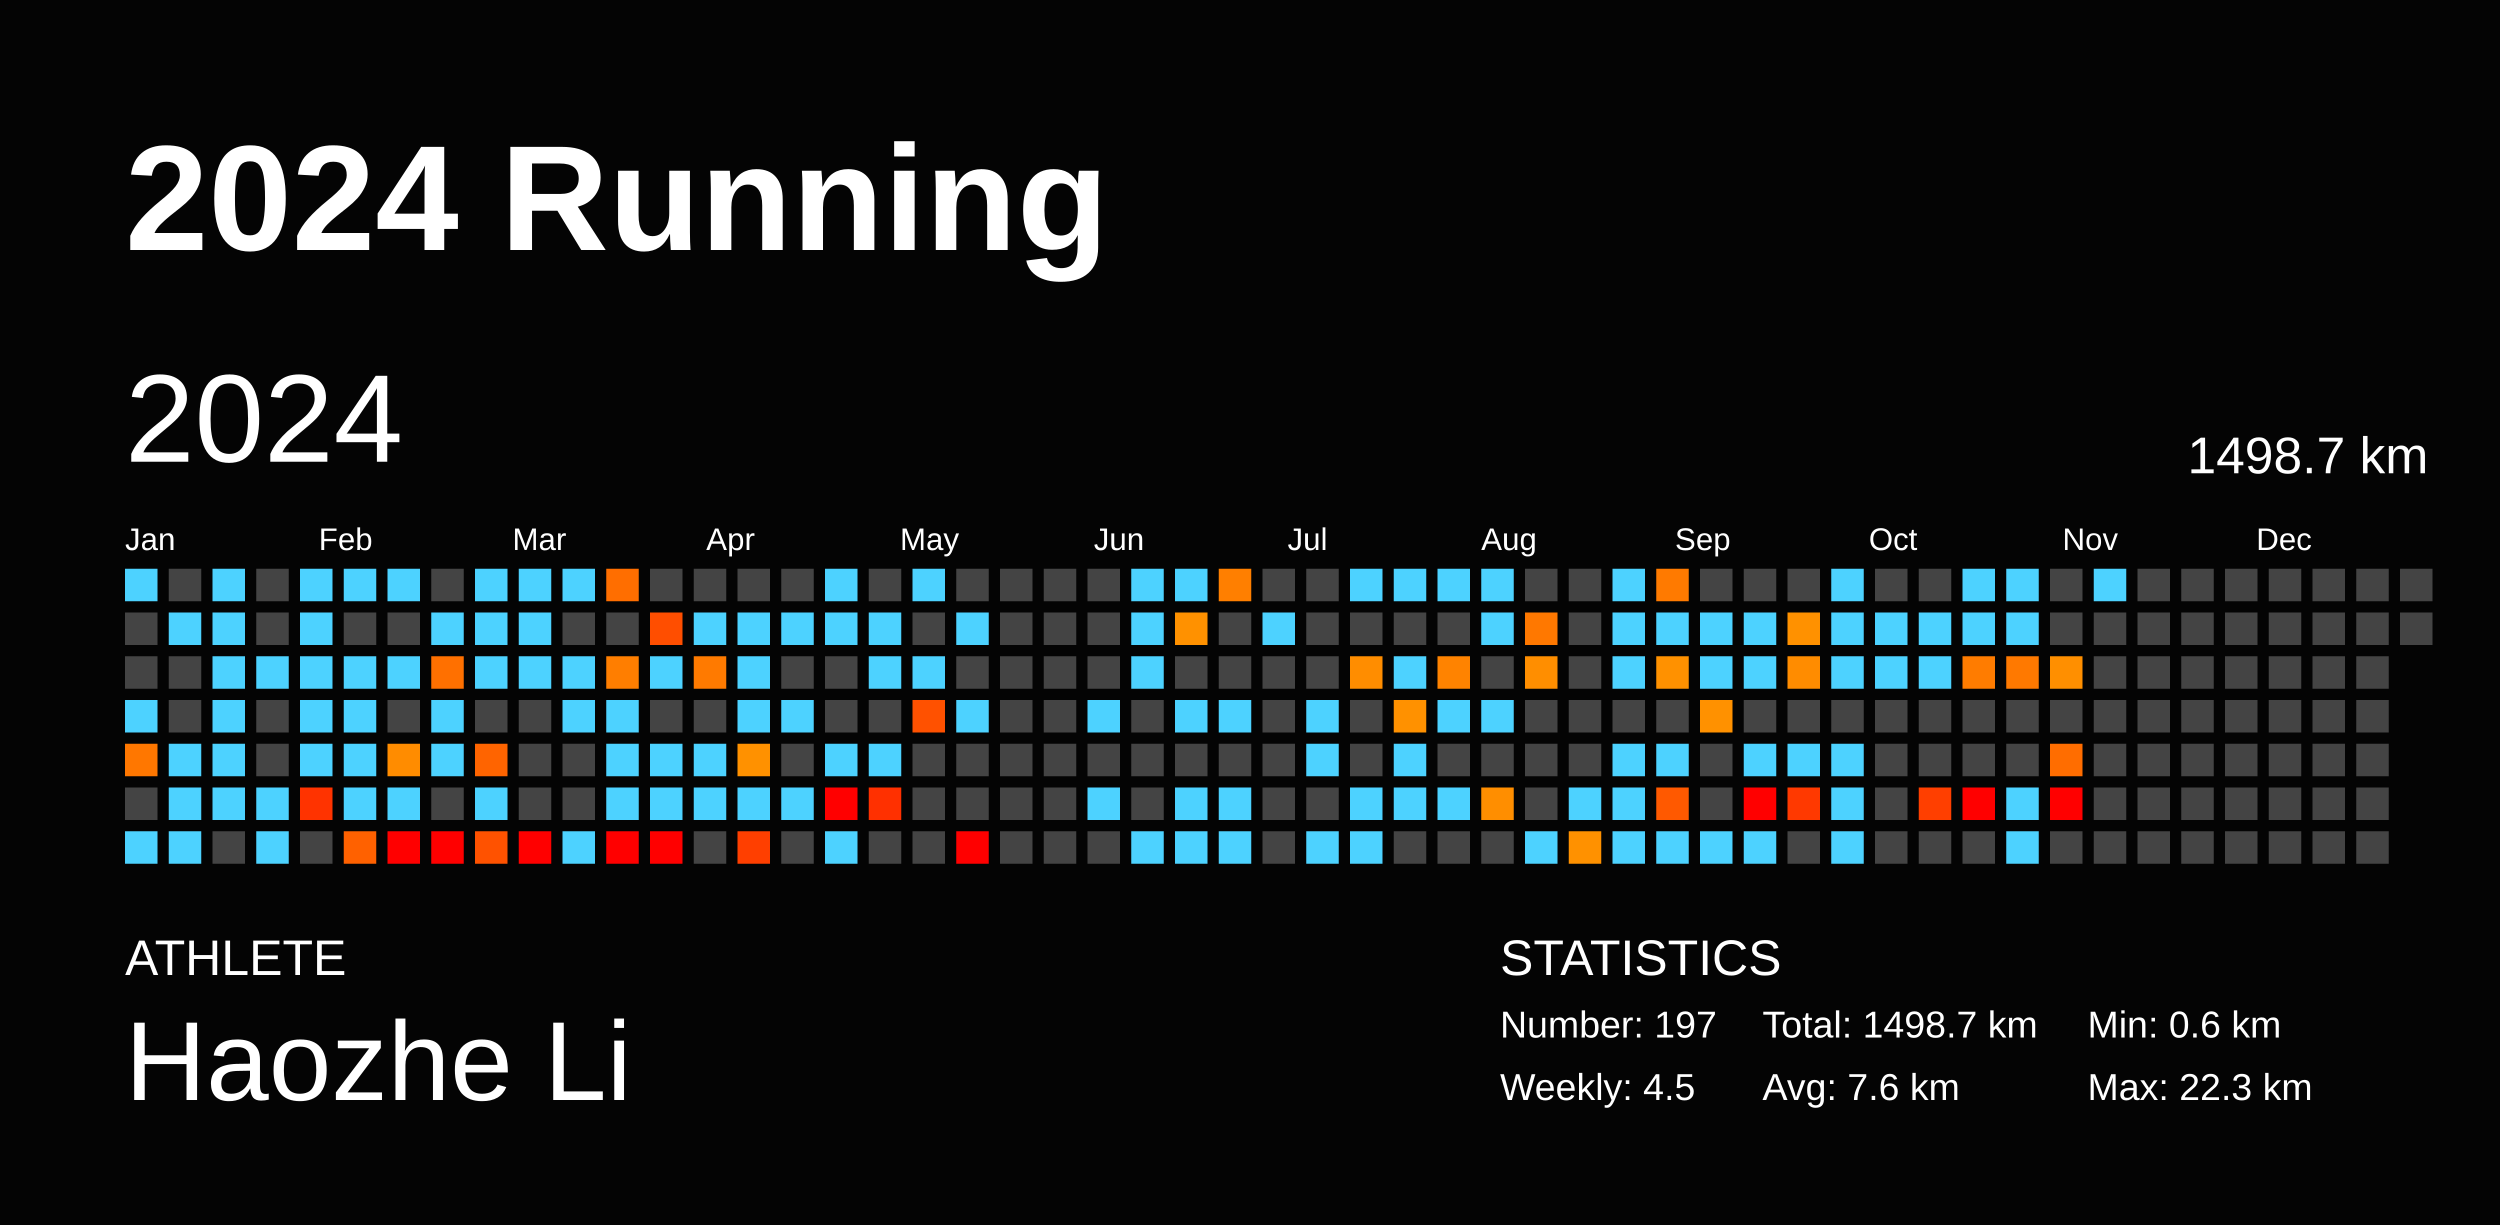
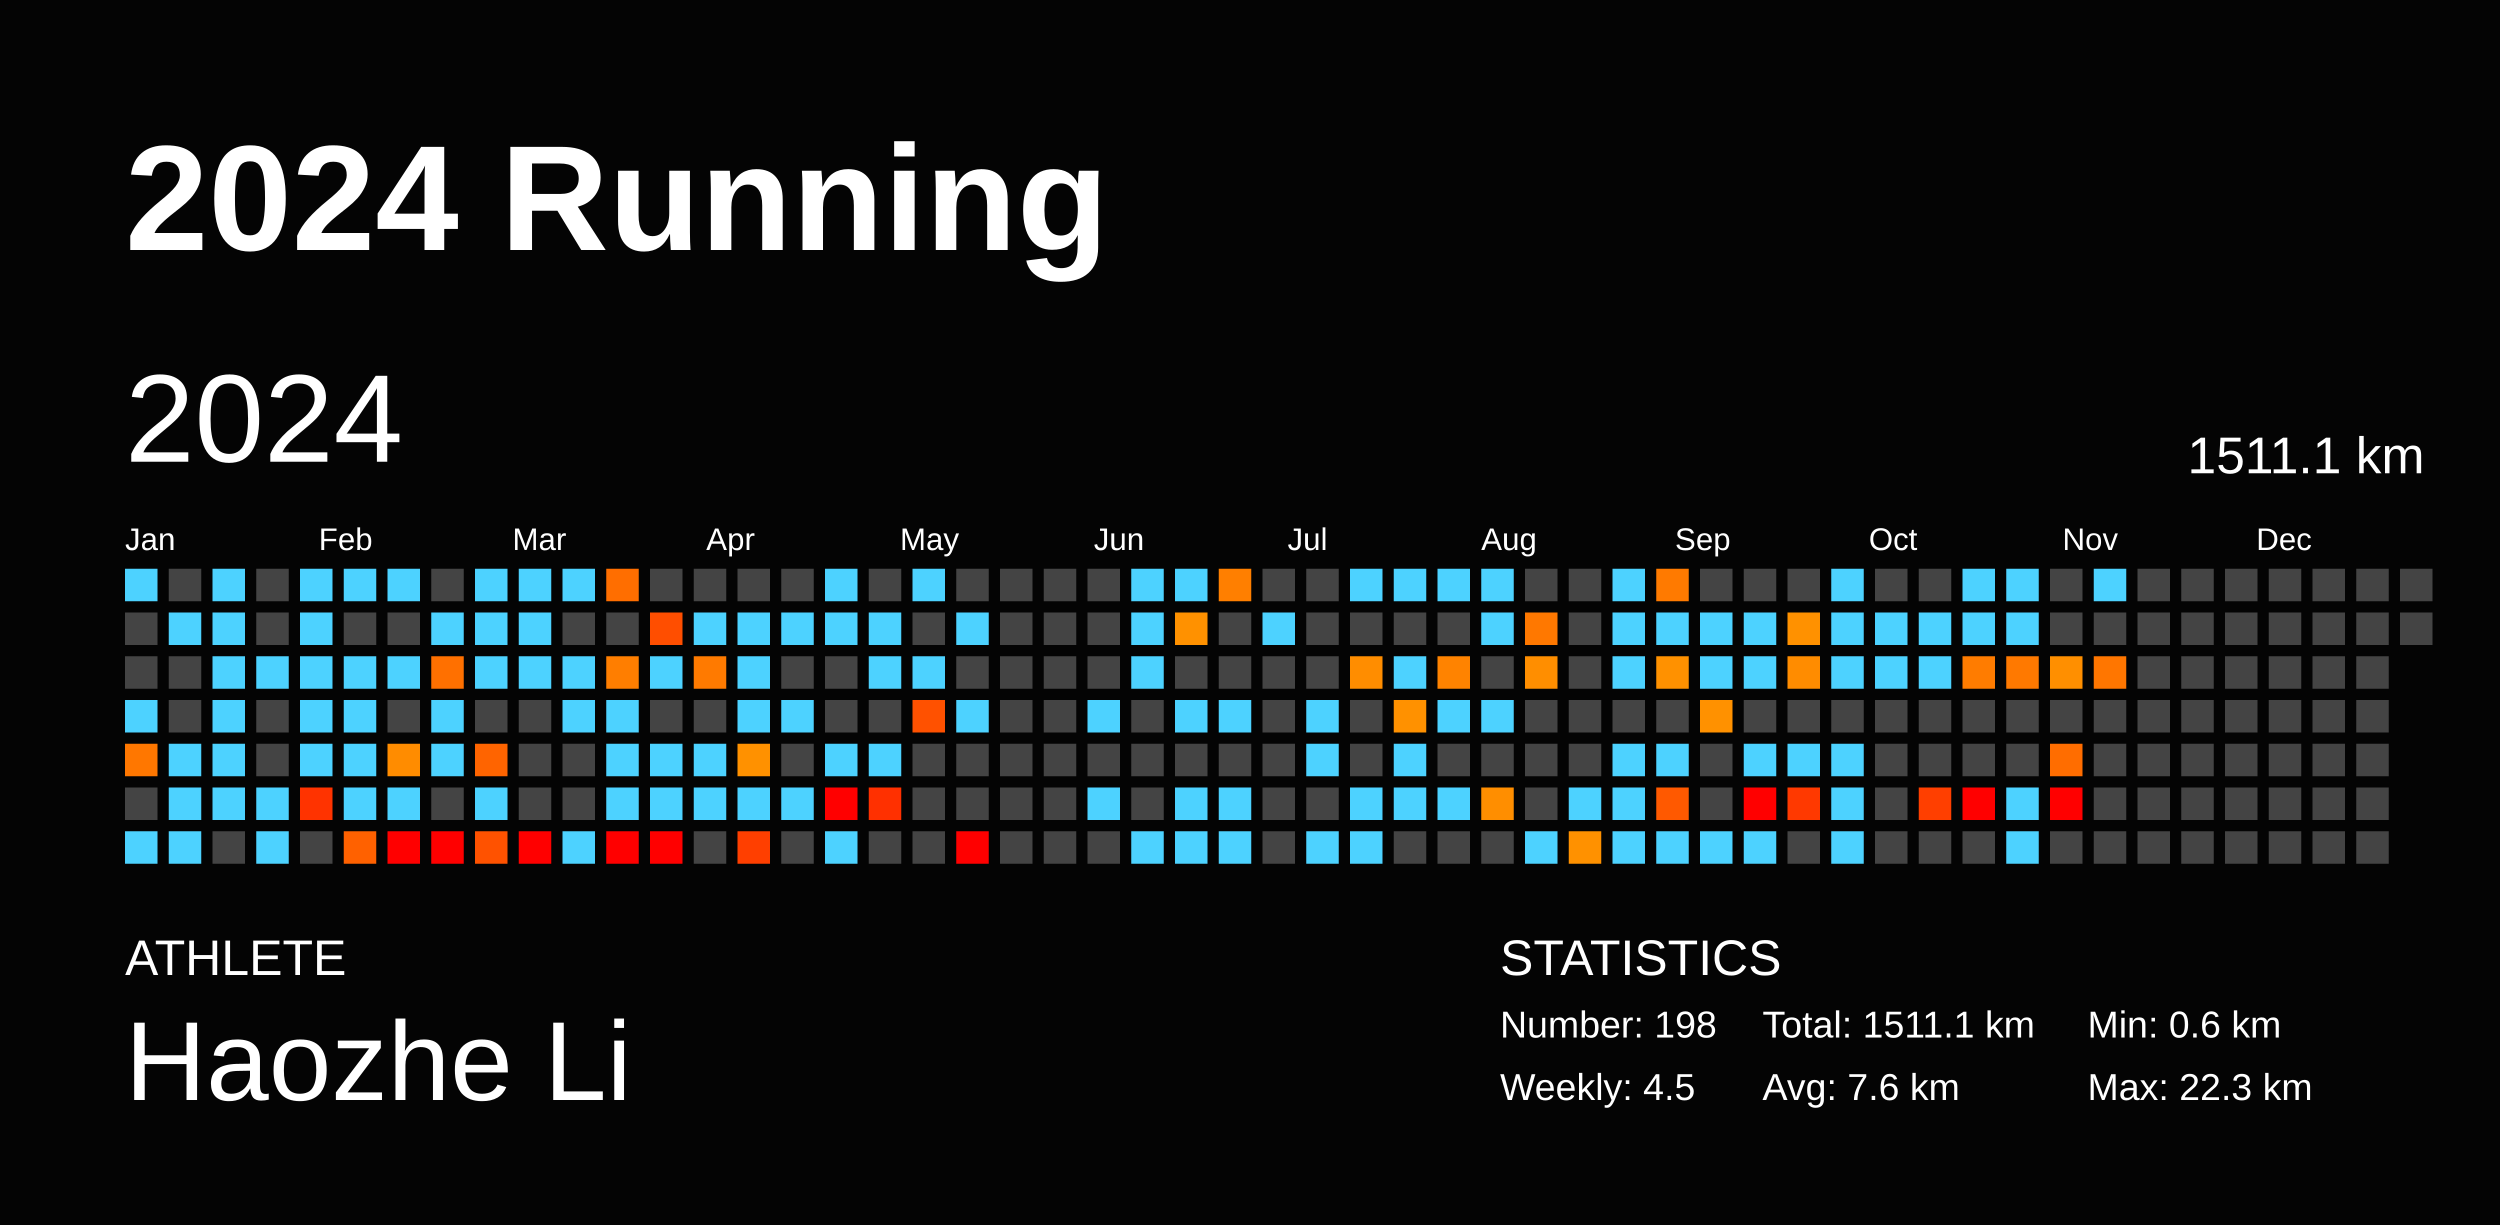
<svg xmlns="http://www.w3.org/2000/svg" baseProfile="full" height="98mm" version="1.1" viewBox="0,0,200,98" width="200mm">
  <defs />
  <rect fill="#040404" height="98" width="200" x="0" y="0" />
  <text fill="#FFFFFF" style="font-size:12px; font-family:Arial; font-weight:bold;" x="10" y="20">2024 Running</text>
  <text fill="#FFFFFF" style="font-size:4px; font-family:Arial" x="10" y="78">ATHLETE</text>
  <text fill="#FFFFFF" style="font-size:9px; font-family:Arial" x="10" y="88">Haozhe Li</text>
  <text fill="#FFFFFF" style="font-size:4px; font-family:Arial" x="120" y="78">STATISTICS</text>
-   <text fill="#FFFFFF" style="font-size:3px; font-family:Arial" x="120" y="83">Number: 197</text>
+   <text fill="#FFFFFF" style="font-size:3px; font-family:Arial" x="120" y="83">Number: 198</text>
  <text fill="#FFFFFF" style="font-size:3px; font-family:Arial" x="120" y="88">Weekly: 4.5</text>
-   <text fill="#FFFFFF" style="font-size:3px; font-family:Arial" x="141" y="83">Total: 1498.7 km</text>
+   <text fill="#FFFFFF" style="font-size:3px; font-family:Arial" x="141" y="83">Total: 1511.1 km</text>
  <text fill="#FFFFFF" style="font-size:3px; font-family:Arial" x="141" y="88">Avg: 7.6 km</text>
  <text fill="#FFFFFF" style="font-size:3px; font-family:Arial" x="167" y="83">Min: 0.6 km</text>
  <text fill="#FFFFFF" style="font-size:3px; font-family:Arial" x="167" y="88">Max: 22.3 km</text>
  <text dominant-baseline="hanging" fill="#FFFFFF" style="font-size:10.0px; font-family:Arial;" x="10" y="30">2024</text>
-   <text dominant-baseline="hanging" fill="#FFFFFF" style="font-size:4.125px; font-family:Arial;" x="175" y="35">1498.7 km</text>
+   <text dominant-baseline="hanging" fill="#FFFFFF" style="font-size:4.125px; font-family:Arial;" x="175" y="35">1511.1 km</text>
  <text fill="#FFFFFF" style="font-size:2.5px; font-family:Arial" x="10.0" y="44">Jan</text>
  <text fill="#FFFFFF" style="font-size:2.5px; font-family:Arial" x="25.5" y="44">Feb</text>
  <text fill="#FFFFFF" style="font-size:2.5px; font-family:Arial" x="41.0" y="44">Mar</text>
  <text fill="#FFFFFF" style="font-size:2.5px; font-family:Arial" x="56.5" y="44">Apr</text>
  <text fill="#FFFFFF" style="font-size:2.5px; font-family:Arial" x="72.0" y="44">May</text>
  <text fill="#FFFFFF" style="font-size:2.5px; font-family:Arial" x="87.5" y="44">Jun</text>
  <text fill="#FFFFFF" style="font-size:2.5px; font-family:Arial" x="103.0" y="44">Jul</text>
  <text fill="#FFFFFF" style="font-size:2.5px; font-family:Arial" x="118.5" y="44">Aug</text>
  <text fill="#FFFFFF" style="font-size:2.5px; font-family:Arial" x="134.0" y="44">Sep</text>
  <text fill="#FFFFFF" style="font-size:2.5px; font-family:Arial" x="149.5" y="44">Oct</text>
  <text fill="#FFFFFF" style="font-size:2.5px; font-family:Arial" x="165.0" y="44">Nov</text>
  <text fill="#FFFFFF" style="font-size:2.5px; font-family:Arial" x="180.5" y="44">Dec</text>
  <rect fill="#4dd2ff" height="2.6" width="2.6" x="10.0" y="45.5" />
  <rect fill="#444444" height="2.6" width="2.6" x="10.0" y="49.0" />
  <rect fill="#444444" height="2.6" width="2.6" x="10.0" y="52.5" />
  <rect fill="#4dd2ff" height="2.6" width="2.6" x="10.0" y="56.0" />
  <rect fill="#ff7700" height="2.6" width="2.6" x="10.0" y="59.5" />
  <rect fill="#444444" height="2.6" width="2.6" x="10.0" y="63.0" />
  <rect fill="#4dd2ff" height="2.6" width="2.6" x="10.0" y="66.5" />
  <rect fill="#444444" height="2.6" width="2.6" x="13.5" y="45.5" />
  <rect fill="#4dd2ff" height="2.6" width="2.6" x="13.5" y="49.0" />
  <rect fill="#444444" height="2.6" width="2.6" x="13.5" y="52.5" />
  <rect fill="#444444" height="2.6" width="2.6" x="13.5" y="56.0" />
  <rect fill="#4dd2ff" height="2.6" width="2.6" x="13.5" y="59.5" />
  <rect fill="#4dd2ff" height="2.6" width="2.6" x="13.5" y="63.0" />
  <rect fill="#4dd2ff" height="2.6" width="2.6" x="13.5" y="66.5" />
  <rect fill="#4dd2ff" height="2.6" width="2.6" x="17.0" y="45.5" />
  <rect fill="#4dd2ff" height="2.6" width="2.6" x="17.0" y="49.0" />
  <rect fill="#4dd2ff" height="2.6" width="2.6" x="17.0" y="52.5" />
  <rect fill="#4dd2ff" height="2.6" width="2.6" x="17.0" y="56.0" />
  <rect fill="#4dd2ff" height="2.6" width="2.6" x="17.0" y="59.5" />
  <rect fill="#4dd2ff" height="2.6" width="2.6" x="17.0" y="63.0" />
  <rect fill="#444444" height="2.6" width="2.6" x="17.0" y="66.5" />
  <rect fill="#444444" height="2.6" width="2.6" x="20.5" y="45.5" />
  <rect fill="#444444" height="2.6" width="2.6" x="20.5" y="49.0" />
  <rect fill="#4dd2ff" height="2.6" width="2.6" x="20.5" y="52.5" />
  <rect fill="#444444" height="2.6" width="2.6" x="20.5" y="56.0" />
  <rect fill="#444444" height="2.6" width="2.6" x="20.5" y="59.5" />
  <rect fill="#4dd2ff" height="2.6" width="2.6" x="20.5" y="63.0" />
  <rect fill="#4dd2ff" height="2.6" width="2.6" x="20.5" y="66.5" />
  <rect fill="#4dd2ff" height="2.6" width="2.6" x="24.0" y="45.5" />
  <rect fill="#4dd2ff" height="2.6" width="2.6" x="24.0" y="49.0" />
  <rect fill="#4dd2ff" height="2.6" width="2.6" x="24.0" y="52.5" />
  <rect fill="#4dd2ff" height="2.6" width="2.6" x="24.0" y="56.0" />
  <rect fill="#4dd2ff" height="2.6" width="2.6" x="24.0" y="59.5" />
  <rect fill="#ff3300" height="2.6" width="2.6" x="24.0" y="63.0" />
  <rect fill="#444444" height="2.6" width="2.6" x="24.0" y="66.5" />
  <rect fill="#4dd2ff" height="2.6" width="2.6" x="27.5" y="45.5" />
  <rect fill="#444444" height="2.6" width="2.6" x="27.5" y="49.0" />
  <rect fill="#4dd2ff" height="2.6" width="2.6" x="27.5" y="52.5" />
  <rect fill="#4dd2ff" height="2.6" width="2.6" x="27.5" y="56.0" />
  <rect fill="#4dd2ff" height="2.6" width="2.6" x="27.5" y="59.5" />
  <rect fill="#4dd2ff" height="2.6" width="2.6" x="27.5" y="63.0" />
  <rect fill="#ff6100" height="2.6" width="2.6" x="27.5" y="66.5" />
  <rect fill="#4dd2ff" height="2.6" width="2.6" x="31.0" y="45.5" />
  <rect fill="#444444" height="2.6" width="2.6" x="31.0" y="49.0" />
  <rect fill="#4dd2ff" height="2.6" width="2.6" x="31.0" y="52.5" />
  <rect fill="#444444" height="2.6" width="2.6" x="31.0" y="56.0" />
  <rect fill="#ff8c00" height="2.6" width="2.6" x="31.0" y="59.5" />
  <rect fill="#4dd2ff" height="2.6" width="2.6" x="31.0" y="63.0" />
  <rect fill="red" height="2.6" width="2.6" x="31.0" y="66.5" />
  <rect fill="#444444" height="2.6" width="2.6" x="34.5" y="45.5" />
  <rect fill="#4dd2ff" height="2.6" width="2.6" x="34.5" y="49.0" />
  <rect fill="#ff7000" height="2.6" width="2.6" x="34.5" y="52.5" />
  <rect fill="#4dd2ff" height="2.6" width="2.6" x="34.5" y="56.0" />
  <rect fill="#4dd2ff" height="2.6" width="2.6" x="34.5" y="59.5" />
  <rect fill="#444444" height="2.6" width="2.6" x="34.5" y="63.0" />
  <rect fill="red" height="2.6" width="2.6" x="34.5" y="66.5" />
  <rect fill="#4dd2ff" height="2.6" width="2.6" x="38.0" y="45.5" />
  <rect fill="#4dd2ff" height="2.6" width="2.6" x="38.0" y="49.0" />
  <rect fill="#4dd2ff" height="2.6" width="2.6" x="38.0" y="52.5" />
  <rect fill="#444444" height="2.6" width="2.6" x="38.0" y="56.0" />
  <rect fill="#ff6400" height="2.6" width="2.6" x="38.0" y="59.5" />
  <rect fill="#4dd2ff" height="2.6" width="2.6" x="38.0" y="63.0" />
  <rect fill="#ff5200" height="2.6" width="2.6" x="38.0" y="66.5" />
  <rect fill="#4dd2ff" height="2.6" width="2.6" x="41.5" y="45.5" />
  <rect fill="#4dd2ff" height="2.6" width="2.6" x="41.5" y="49.0" />
  <rect fill="#4dd2ff" height="2.6" width="2.6" x="41.5" y="52.5" />
  <rect fill="#444444" height="2.6" width="2.6" x="41.5" y="56.0" />
  <rect fill="#444444" height="2.6" width="2.6" x="41.5" y="59.5" />
  <rect fill="#444444" height="2.6" width="2.6" x="41.5" y="63.0" />
  <rect fill="red" height="2.6" width="2.6" x="41.5" y="66.5" />
  <rect fill="#4dd2ff" height="2.6" width="2.6" x="45.0" y="45.5" />
  <rect fill="#444444" height="2.6" width="2.6" x="45.0" y="49.0" />
  <rect fill="#4dd2ff" height="2.6" width="2.6" x="45.0" y="52.5" />
  <rect fill="#4dd2ff" height="2.6" width="2.6" x="45.0" y="56.0" />
  <rect fill="#444444" height="2.6" width="2.6" x="45.0" y="59.5" />
  <rect fill="#444444" height="2.6" width="2.6" x="45.0" y="63.0" />
  <rect fill="#4dd2ff" height="2.6" width="2.6" x="45.0" y="66.5" />
  <rect fill="#ff6e00" height="2.6" width="2.6" x="48.5" y="45.5" />
  <rect fill="#444444" height="2.6" width="2.6" x="48.5" y="49.0" />
  <rect fill="#ff7e00" height="2.6" width="2.6" x="48.5" y="52.5" />
  <rect fill="#4dd2ff" height="2.6" width="2.6" x="48.5" y="56.0" />
  <rect fill="#4dd2ff" height="2.6" width="2.6" x="48.5" y="59.5" />
  <rect fill="#4dd2ff" height="2.6" width="2.6" x="48.5" y="63.0" />
  <rect fill="red" height="2.6" width="2.6" x="48.5" y="66.5" />
  <rect fill="#444444" height="2.6" width="2.6" x="52.0" y="45.5" />
  <rect fill="#ff4e00" height="2.6" width="2.6" x="52.0" y="49.0" />
  <rect fill="#4dd2ff" height="2.6" width="2.6" x="52.0" y="52.5" />
  <rect fill="#444444" height="2.6" width="2.6" x="52.0" y="56.0" />
  <rect fill="#4dd2ff" height="2.6" width="2.6" x="52.0" y="59.5" />
  <rect fill="#4dd2ff" height="2.6" width="2.6" x="52.0" y="63.0" />
  <rect fill="red" height="2.6" width="2.6" x="52.0" y="66.5" />
  <rect fill="#444444" height="2.6" width="2.6" x="55.5" y="45.5" />
  <rect fill="#4dd2ff" height="2.6" width="2.6" x="55.5" y="49.0" />
  <rect fill="#ff7a00" height="2.6" width="2.6" x="55.5" y="52.5" />
  <rect fill="#444444" height="2.6" width="2.6" x="55.5" y="56.0" />
  <rect fill="#4dd2ff" height="2.6" width="2.6" x="55.5" y="59.5" />
  <rect fill="#4dd2ff" height="2.6" width="2.6" x="55.5" y="63.0" />
  <rect fill="#444444" height="2.6" width="2.6" x="55.5" y="66.5" />
  <rect fill="#444444" height="2.6" width="2.6" x="59.0" y="45.5" />
  <rect fill="#4dd2ff" height="2.6" width="2.6" x="59.0" y="49.0" />
  <rect fill="#4dd2ff" height="2.6" width="2.6" x="59.0" y="52.5" />
  <rect fill="#4dd2ff" height="2.6" width="2.6" x="59.0" y="56.0" />
  <rect fill="#ff9100" height="2.6" width="2.6" x="59.0" y="59.5" />
  <rect fill="#4dd2ff" height="2.6" width="2.6" x="59.0" y="63.0" />
  <rect fill="#ff3f00" height="2.6" width="2.6" x="59.0" y="66.5" />
  <rect fill="#444444" height="2.6" width="2.6" x="62.5" y="45.5" />
  <rect fill="#4dd2ff" height="2.6" width="2.6" x="62.5" y="49.0" />
  <rect fill="#444444" height="2.6" width="2.6" x="62.5" y="52.5" />
  <rect fill="#4dd2ff" height="2.6" width="2.6" x="62.5" y="56.0" />
  <rect fill="#444444" height="2.6" width="2.6" x="62.5" y="59.5" />
  <rect fill="#4dd2ff" height="2.6" width="2.6" x="62.5" y="63.0" />
  <rect fill="#444444" height="2.6" width="2.6" x="62.5" y="66.5" />
  <rect fill="#4dd2ff" height="2.6" width="2.6" x="66.0" y="45.5" />
  <rect fill="#4dd2ff" height="2.6" width="2.6" x="66.0" y="49.0" />
  <rect fill="#444444" height="2.6" width="2.6" x="66.0" y="52.5" />
  <rect fill="#444444" height="2.6" width="2.6" x="66.0" y="56.0" />
  <rect fill="#4dd2ff" height="2.6" width="2.6" x="66.0" y="59.5" />
  <rect fill="red" height="2.6" width="2.6" x="66.0" y="63.0" />
  <rect fill="#4dd2ff" height="2.6" width="2.6" x="66.0" y="66.5" />
  <rect fill="#444444" height="2.6" width="2.6" x="69.5" y="45.5" />
  <rect fill="#4dd2ff" height="2.6" width="2.6" x="69.5" y="49.0" />
  <rect fill="#4dd2ff" height="2.6" width="2.6" x="69.5" y="52.5" />
  <rect fill="#444444" height="2.6" width="2.6" x="69.5" y="56.0" />
  <rect fill="#4dd2ff" height="2.6" width="2.6" x="69.5" y="59.5" />
  <rect fill="#ff3000" height="2.6" width="2.6" x="69.5" y="63.0" />
  <rect fill="#444444" height="2.6" width="2.6" x="69.5" y="66.5" />
  <rect fill="#4dd2ff" height="2.6" width="2.6" x="73.0" y="45.5" />
  <rect fill="#444444" height="2.6" width="2.6" x="73.0" y="49.0" />
  <rect fill="#4dd2ff" height="2.6" width="2.6" x="73.0" y="52.5" />
  <rect fill="#ff5100" height="2.6" width="2.6" x="73.0" y="56.0" />
  <rect fill="#444444" height="2.6" width="2.6" x="73.0" y="59.5" />
  <rect fill="#444444" height="2.6" width="2.6" x="73.0" y="63.0" />
  <rect fill="#444444" height="2.6" width="2.6" x="73.0" y="66.5" />
  <rect fill="#444444" height="2.6" width="2.6" x="76.5" y="45.5" />
  <rect fill="#4dd2ff" height="2.6" width="2.6" x="76.5" y="49.0" />
  <rect fill="#444444" height="2.6" width="2.6" x="76.5" y="52.5" />
  <rect fill="#4dd2ff" height="2.6" width="2.6" x="76.5" y="56.0" />
  <rect fill="#444444" height="2.6" width="2.6" x="76.5" y="59.5" />
  <rect fill="#444444" height="2.6" width="2.6" x="76.5" y="63.0" />
  <rect fill="red" height="2.6" width="2.6" x="76.5" y="66.5" />
  <rect fill="#444444" height="2.6" width="2.6" x="80.0" y="45.5" />
  <rect fill="#444444" height="2.6" width="2.6" x="80.0" y="49.0" />
  <rect fill="#444444" height="2.6" width="2.6" x="80.0" y="52.5" />
  <rect fill="#444444" height="2.6" width="2.6" x="80.0" y="56.0" />
  <rect fill="#444444" height="2.6" width="2.6" x="80.0" y="59.5" />
  <rect fill="#444444" height="2.6" width="2.6" x="80.0" y="63.0" />
  <rect fill="#444444" height="2.6" width="2.6" x="80.0" y="66.5" />
  <rect fill="#444444" height="2.6" width="2.6" x="83.5" y="45.5" />
  <rect fill="#444444" height="2.6" width="2.6" x="83.5" y="49.0" />
  <rect fill="#444444" height="2.6" width="2.6" x="83.5" y="52.5" />
  <rect fill="#444444" height="2.6" width="2.6" x="83.5" y="56.0" />
  <rect fill="#444444" height="2.6" width="2.6" x="83.5" y="59.5" />
  <rect fill="#444444" height="2.6" width="2.6" x="83.5" y="63.0" />
  <rect fill="#444444" height="2.6" width="2.6" x="83.5" y="66.5" />
  <rect fill="#444444" height="2.6" width="2.6" x="87.0" y="45.5" />
  <rect fill="#444444" height="2.6" width="2.6" x="87.0" y="49.0" />
  <rect fill="#444444" height="2.6" width="2.6" x="87.0" y="52.5" />
  <rect fill="#4dd2ff" height="2.6" width="2.6" x="87.0" y="56.0" />
  <rect fill="#444444" height="2.6" width="2.6" x="87.0" y="59.5" />
  <rect fill="#4dd2ff" height="2.6" width="2.6" x="87.0" y="63.0" />
  <rect fill="#444444" height="2.6" width="2.6" x="87.0" y="66.5" />
  <rect fill="#4dd2ff" height="2.6" width="2.6" x="90.5" y="45.5" />
  <rect fill="#4dd2ff" height="2.6" width="2.6" x="90.5" y="49.0" />
  <rect fill="#4dd2ff" height="2.6" width="2.6" x="90.5" y="52.5" />
  <rect fill="#444444" height="2.6" width="2.6" x="90.5" y="56.0" />
  <rect fill="#444444" height="2.6" width="2.6" x="90.5" y="59.5" />
  <rect fill="#444444" height="2.6" width="2.6" x="90.5" y="63.0" />
  <rect fill="#4dd2ff" height="2.6" width="2.6" x="90.5" y="66.5" />
  <rect fill="#4dd2ff" height="2.6" width="2.6" x="94.0" y="45.5" />
  <rect fill="#ff9100" height="2.6" width="2.6" x="94.0" y="49.0" />
  <rect fill="#444444" height="2.6" width="2.6" x="94.0" y="52.5" />
  <rect fill="#4dd2ff" height="2.6" width="2.6" x="94.0" y="56.0" />
  <rect fill="#444444" height="2.6" width="2.6" x="94.0" y="59.5" />
  <rect fill="#4dd2ff" height="2.6" width="2.6" x="94.0" y="63.0" />
  <rect fill="#4dd2ff" height="2.6" width="2.6" x="94.0" y="66.5" />
  <rect fill="#ff7f00" height="2.6" width="2.6" x="97.5" y="45.5" />
  <rect fill="#444444" height="2.6" width="2.6" x="97.5" y="49.0" />
  <rect fill="#444444" height="2.6" width="2.6" x="97.5" y="52.5" />
  <rect fill="#4dd2ff" height="2.6" width="2.6" x="97.5" y="56.0" />
  <rect fill="#444444" height="2.6" width="2.6" x="97.5" y="59.5" />
  <rect fill="#4dd2ff" height="2.6" width="2.6" x="97.5" y="63.0" />
  <rect fill="#4dd2ff" height="2.6" width="2.6" x="97.5" y="66.5" />
  <rect fill="#444444" height="2.6" width="2.6" x="101.0" y="45.5" />
  <rect fill="#4dd2ff" height="2.6" width="2.6" x="101.0" y="49.0" />
  <rect fill="#444444" height="2.6" width="2.6" x="101.0" y="52.5" />
  <rect fill="#444444" height="2.6" width="2.6" x="101.0" y="56.0" />
  <rect fill="#444444" height="2.6" width="2.6" x="101.0" y="59.5" />
  <rect fill="#444444" height="2.6" width="2.6" x="101.0" y="63.0" />
  <rect fill="#444444" height="2.6" width="2.6" x="101.0" y="66.5" />
  <rect fill="#444444" height="2.6" width="2.6" x="104.5" y="45.5" />
  <rect fill="#444444" height="2.6" width="2.6" x="104.5" y="49.0" />
  <rect fill="#444444" height="2.6" width="2.6" x="104.5" y="52.5" />
  <rect fill="#4dd2ff" height="2.6" width="2.6" x="104.5" y="56.0" />
  <rect fill="#4dd2ff" height="2.6" width="2.6" x="104.5" y="59.5" />
  <rect fill="#444444" height="2.6" width="2.6" x="104.5" y="63.0" />
  <rect fill="#4dd2ff" height="2.6" width="2.6" x="104.5" y="66.5" />
  <rect fill="#4dd2ff" height="2.6" width="2.6" x="108.0" y="45.5" />
  <rect fill="#444444" height="2.6" width="2.6" x="108.0" y="49.0" />
  <rect fill="#ff8d00" height="2.6" width="2.6" x="108.0" y="52.5" />
  <rect fill="#444444" height="2.6" width="2.6" x="108.0" y="56.0" />
  <rect fill="#444444" height="2.6" width="2.6" x="108.0" y="59.5" />
  <rect fill="#4dd2ff" height="2.6" width="2.6" x="108.0" y="63.0" />
  <rect fill="#4dd2ff" height="2.6" width="2.6" x="108.0" y="66.5" />
  <rect fill="#4dd2ff" height="2.6" width="2.6" x="111.5" y="45.5" />
  <rect fill="#444444" height="2.6" width="2.6" x="111.5" y="49.0" />
  <rect fill="#4dd2ff" height="2.6" width="2.6" x="111.5" y="52.5" />
  <rect fill="#ff9100" height="2.6" width="2.6" x="111.5" y="56.0" />
  <rect fill="#4dd2ff" height="2.6" width="2.6" x="111.5" y="59.5" />
  <rect fill="#4dd2ff" height="2.6" width="2.6" x="111.5" y="63.0" />
  <rect fill="#444444" height="2.6" width="2.6" x="111.5" y="66.5" />
  <rect fill="#4dd2ff" height="2.6" width="2.6" x="115.0" y="45.5" />
  <rect fill="#444444" height="2.6" width="2.6" x="115.0" y="49.0" />
  <rect fill="#ff8300" height="2.6" width="2.6" x="115.0" y="52.5" />
  <rect fill="#4dd2ff" height="2.6" width="2.6" x="115.0" y="56.0" />
  <rect fill="#444444" height="2.6" width="2.6" x="115.0" y="59.5" />
  <rect fill="#4dd2ff" height="2.6" width="2.6" x="115.0" y="63.0" />
  <rect fill="#444444" height="2.6" width="2.6" x="115.0" y="66.5" />
  <rect fill="#4dd2ff" height="2.6" width="2.6" x="118.5" y="45.5" />
  <rect fill="#4dd2ff" height="2.6" width="2.6" x="118.5" y="49.0" />
  <rect fill="#444444" height="2.6" width="2.6" x="118.5" y="52.5" />
  <rect fill="#4dd2ff" height="2.6" width="2.6" x="118.5" y="56.0" />
  <rect fill="#444444" height="2.6" width="2.6" x="118.5" y="59.5" />
  <rect fill="#ff8e00" height="2.6" width="2.6" x="118.5" y="63.0" />
  <rect fill="#444444" height="2.6" width="2.6" x="118.5" y="66.5" />
  <rect fill="#444444" height="2.6" width="2.6" x="122.0" y="45.5" />
  <rect fill="#ff7800" height="2.6" width="2.6" x="122.0" y="49.0" />
  <rect fill="#ff8e00" height="2.6" width="2.6" x="122.0" y="52.5" />
  <rect fill="#444444" height="2.6" width="2.6" x="122.0" y="56.0" />
  <rect fill="#444444" height="2.6" width="2.6" x="122.0" y="59.5" />
  <rect fill="#444444" height="2.6" width="2.6" x="122.0" y="63.0" />
  <rect fill="#4dd2ff" height="2.6" width="2.6" x="122.0" y="66.5" />
  <rect fill="#444444" height="2.6" width="2.6" x="125.5" y="45.5" />
  <rect fill="#444444" height="2.6" width="2.6" x="125.5" y="49.0" />
  <rect fill="#444444" height="2.6" width="2.6" x="125.5" y="52.5" />
  <rect fill="#444444" height="2.6" width="2.6" x="125.5" y="56.0" />
  <rect fill="#444444" height="2.6" width="2.6" x="125.5" y="59.5" />
  <rect fill="#4dd2ff" height="2.6" width="2.6" x="125.5" y="63.0" />
  <rect fill="#ff9100" height="2.6" width="2.6" x="125.5" y="66.5" />
  <rect fill="#4dd2ff" height="2.6" width="2.6" x="129.0" y="45.5" />
  <rect fill="#4dd2ff" height="2.6" width="2.6" x="129.0" y="49.0" />
  <rect fill="#4dd2ff" height="2.6" width="2.6" x="129.0" y="52.5" />
  <rect fill="#444444" height="2.6" width="2.6" x="129.0" y="56.0" />
  <rect fill="#4dd2ff" height="2.6" width="2.6" x="129.0" y="59.5" />
  <rect fill="#4dd2ff" height="2.6" width="2.6" x="129.0" y="63.0" />
  <rect fill="#4dd2ff" height="2.6" width="2.6" x="129.0" y="66.5" />
  <rect fill="#ff7a00" height="2.6" width="2.6" x="132.5" y="45.5" />
  <rect fill="#4dd2ff" height="2.6" width="2.6" x="132.5" y="49.0" />
  <rect fill="#ff9100" height="2.6" width="2.6" x="132.5" y="52.5" />
  <rect fill="#444444" height="2.6" width="2.6" x="132.5" y="56.0" />
  <rect fill="#4dd2ff" height="2.6" width="2.6" x="132.5" y="59.5" />
  <rect fill="#ff5900" height="2.6" width="2.6" x="132.5" y="63.0" />
  <rect fill="#4dd2ff" height="2.6" width="2.6" x="132.5" y="66.5" />
  <rect fill="#444444" height="2.6" width="2.6" x="136.0" y="45.5" />
  <rect fill="#4dd2ff" height="2.6" width="2.6" x="136.0" y="49.0" />
  <rect fill="#4dd2ff" height="2.6" width="2.6" x="136.0" y="52.5" />
  <rect fill="#ff9100" height="2.6" width="2.6" x="136.0" y="56.0" />
  <rect fill="#444444" height="2.6" width="2.6" x="136.0" y="59.5" />
  <rect fill="#444444" height="2.6" width="2.6" x="136.0" y="63.0" />
  <rect fill="#4dd2ff" height="2.6" width="2.6" x="136.0" y="66.5" />
  <rect fill="#444444" height="2.6" width="2.6" x="139.5" y="45.5" />
  <rect fill="#4dd2ff" height="2.6" width="2.6" x="139.5" y="49.0" />
  <rect fill="#4dd2ff" height="2.6" width="2.6" x="139.5" y="52.5" />
  <rect fill="#444444" height="2.6" width="2.6" x="139.5" y="56.0" />
  <rect fill="#4dd2ff" height="2.6" width="2.6" x="139.5" y="59.5" />
  <rect fill="red" height="2.6" width="2.6" x="139.5" y="63.0" />
  <rect fill="#4dd2ff" height="2.6" width="2.6" x="139.5" y="66.5" />
  <rect fill="#444444" height="2.6" width="2.6" x="143.0" y="45.5" />
  <rect fill="#ff9100" height="2.6" width="2.6" x="143.0" y="49.0" />
  <rect fill="#ff8c00" height="2.6" width="2.6" x="143.0" y="52.5" />
  <rect fill="#444444" height="2.6" width="2.6" x="143.0" y="56.0" />
  <rect fill="#4dd2ff" height="2.6" width="2.6" x="143.0" y="59.5" />
  <rect fill="#ff3900" height="2.6" width="2.6" x="143.0" y="63.0" />
  <rect fill="#444444" height="2.6" width="2.6" x="143.0" y="66.5" />
  <rect fill="#4dd2ff" height="2.6" width="2.6" x="146.5" y="45.5" />
  <rect fill="#4dd2ff" height="2.6" width="2.6" x="146.5" y="49.0" />
  <rect fill="#4dd2ff" height="2.6" width="2.6" x="146.5" y="52.5" />
  <rect fill="#444444" height="2.6" width="2.6" x="146.5" y="56.0" />
  <rect fill="#4dd2ff" height="2.6" width="2.6" x="146.5" y="59.5" />
  <rect fill="#4dd2ff" height="2.6" width="2.6" x="146.5" y="63.0" />
  <rect fill="#4dd2ff" height="2.6" width="2.6" x="146.5" y="66.5" />
  <rect fill="#444444" height="2.6" width="2.6" x="150.0" y="45.5" />
  <rect fill="#4dd2ff" height="2.6" width="2.6" x="150.0" y="49.0" />
  <rect fill="#4dd2ff" height="2.6" width="2.6" x="150.0" y="52.5" />
  <rect fill="#444444" height="2.6" width="2.6" x="150.0" y="56.0" />
  <rect fill="#444444" height="2.6" width="2.6" x="150.0" y="59.5" />
  <rect fill="#444444" height="2.6" width="2.6" x="150.0" y="63.0" />
  <rect fill="#444444" height="2.6" width="2.6" x="150.0" y="66.5" />
  <rect fill="#444444" height="2.6" width="2.6" x="153.5" y="45.5" />
  <rect fill="#4dd2ff" height="2.6" width="2.6" x="153.5" y="49.0" />
  <rect fill="#4dd2ff" height="2.6" width="2.6" x="153.5" y="52.5" />
  <rect fill="#444444" height="2.6" width="2.6" x="153.5" y="56.0" />
  <rect fill="#444444" height="2.6" width="2.6" x="153.5" y="59.5" />
  <rect fill="#ff3f00" height="2.6" width="2.6" x="153.5" y="63.0" />
  <rect fill="#444444" height="2.6" width="2.6" x="153.5" y="66.5" />
  <rect fill="#4dd2ff" height="2.6" width="2.6" x="157.0" y="45.5" />
  <rect fill="#4dd2ff" height="2.6" width="2.6" x="157.0" y="49.0" />
  <rect fill="#ff7c00" height="2.6" width="2.6" x="157.0" y="52.5" />
  <rect fill="#444444" height="2.6" width="2.6" x="157.0" y="56.0" />
  <rect fill="#444444" height="2.6" width="2.6" x="157.0" y="59.5" />
  <rect fill="red" height="2.6" width="2.6" x="157.0" y="63.0" />
  <rect fill="#444444" height="2.6" width="2.6" x="157.0" y="66.5" />
  <rect fill="#4dd2ff" height="2.6" width="2.6" x="160.5" y="45.5" />
  <rect fill="#4dd2ff" height="2.6" width="2.6" x="160.5" y="49.0" />
  <rect fill="#ff7900" height="2.6" width="2.6" x="160.5" y="52.5" />
  <rect fill="#444444" height="2.6" width="2.6" x="160.5" y="56.0" />
  <rect fill="#444444" height="2.6" width="2.6" x="160.5" y="59.5" />
  <rect fill="#4dd2ff" height="2.6" width="2.6" x="160.5" y="63.0" />
  <rect fill="#4dd2ff" height="2.6" width="2.6" x="160.5" y="66.5" />
  <rect fill="#444444" height="2.6" width="2.6" x="164.0" y="45.5" />
  <rect fill="#444444" height="2.6" width="2.6" x="164.0" y="49.0" />
  <rect fill="#ff8f00" height="2.6" width="2.6" x="164.0" y="52.5" />
  <rect fill="#444444" height="2.6" width="2.6" x="164.0" y="56.0" />
  <rect fill="#ff6d00" height="2.6" width="2.6" x="164.0" y="59.5" />
  <rect fill="red" height="2.6" width="2.6" x="164.0" y="63.0" />
  <rect fill="#444444" height="2.6" width="2.6" x="164.0" y="66.5" />
  <rect fill="#4dd2ff" height="2.6" width="2.6" x="167.5" y="45.5" />
  <rect fill="#444444" height="2.6" width="2.6" x="167.5" y="49.0" />
-   <rect fill="#444444" height="2.6" width="2.6" x="167.5" y="52.5" />
+   <rect fill="#ff7600" height="2.6" width="2.6" x="167.5" y="52.5" />
  <rect fill="#444444" height="2.6" width="2.6" x="167.5" y="56.0" />
  <rect fill="#444444" height="2.6" width="2.6" x="167.5" y="59.5" />
  <rect fill="#444444" height="2.6" width="2.6" x="167.5" y="63.0" />
  <rect fill="#444444" height="2.6" width="2.6" x="167.5" y="66.5" />
  <rect fill="#444444" height="2.6" width="2.6" x="171.0" y="45.5" />
  <rect fill="#444444" height="2.6" width="2.6" x="171.0" y="49.0" />
  <rect fill="#444444" height="2.6" width="2.6" x="171.0" y="52.5" />
  <rect fill="#444444" height="2.6" width="2.6" x="171.0" y="56.0" />
  <rect fill="#444444" height="2.6" width="2.6" x="171.0" y="59.5" />
  <rect fill="#444444" height="2.6" width="2.6" x="171.0" y="63.0" />
  <rect fill="#444444" height="2.6" width="2.6" x="171.0" y="66.5" />
  <rect fill="#444444" height="2.6" width="2.6" x="174.5" y="45.5" />
  <rect fill="#444444" height="2.6" width="2.6" x="174.5" y="49.0" />
  <rect fill="#444444" height="2.6" width="2.6" x="174.5" y="52.5" />
  <rect fill="#444444" height="2.6" width="2.6" x="174.5" y="56.0" />
  <rect fill="#444444" height="2.6" width="2.6" x="174.5" y="59.5" />
  <rect fill="#444444" height="2.6" width="2.6" x="174.5" y="63.0" />
  <rect fill="#444444" height="2.6" width="2.6" x="174.5" y="66.5" />
  <rect fill="#444444" height="2.6" width="2.6" x="178.0" y="45.5" />
  <rect fill="#444444" height="2.6" width="2.6" x="178.0" y="49.0" />
  <rect fill="#444444" height="2.6" width="2.6" x="178.0" y="52.5" />
  <rect fill="#444444" height="2.6" width="2.6" x="178.0" y="56.0" />
  <rect fill="#444444" height="2.6" width="2.6" x="178.0" y="59.5" />
  <rect fill="#444444" height="2.6" width="2.6" x="178.0" y="63.0" />
  <rect fill="#444444" height="2.6" width="2.6" x="178.0" y="66.5" />
  <rect fill="#444444" height="2.6" width="2.6" x="181.5" y="45.5" />
  <rect fill="#444444" height="2.6" width="2.6" x="181.5" y="49.0" />
  <rect fill="#444444" height="2.6" width="2.6" x="181.5" y="52.5" />
  <rect fill="#444444" height="2.6" width="2.6" x="181.5" y="56.0" />
  <rect fill="#444444" height="2.6" width="2.6" x="181.5" y="59.5" />
  <rect fill="#444444" height="2.6" width="2.6" x="181.5" y="63.0" />
  <rect fill="#444444" height="2.6" width="2.6" x="181.5" y="66.5" />
  <rect fill="#444444" height="2.6" width="2.6" x="185.0" y="45.5" />
  <rect fill="#444444" height="2.6" width="2.6" x="185.0" y="49.0" />
  <rect fill="#444444" height="2.6" width="2.6" x="185.0" y="52.5" />
  <rect fill="#444444" height="2.6" width="2.6" x="185.0" y="56.0" />
  <rect fill="#444444" height="2.6" width="2.6" x="185.0" y="59.5" />
  <rect fill="#444444" height="2.6" width="2.6" x="185.0" y="63.0" />
  <rect fill="#444444" height="2.6" width="2.6" x="185.0" y="66.5" />
  <rect fill="#444444" height="2.6" width="2.6" x="188.5" y="45.5" />
  <rect fill="#444444" height="2.6" width="2.6" x="188.5" y="49.0" />
  <rect fill="#444444" height="2.6" width="2.6" x="188.5" y="52.5" />
  <rect fill="#444444" height="2.6" width="2.6" x="188.5" y="56.0" />
  <rect fill="#444444" height="2.6" width="2.6" x="188.5" y="59.5" />
  <rect fill="#444444" height="2.6" width="2.6" x="188.5" y="63.0" />
  <rect fill="#444444" height="2.6" width="2.6" x="188.5" y="66.5" />
  <rect fill="#444444" height="2.6" width="2.6" x="192.0" y="45.5" />
  <rect fill="#444444" height="2.6" width="2.6" x="192.0" y="49.0" />
</svg>
